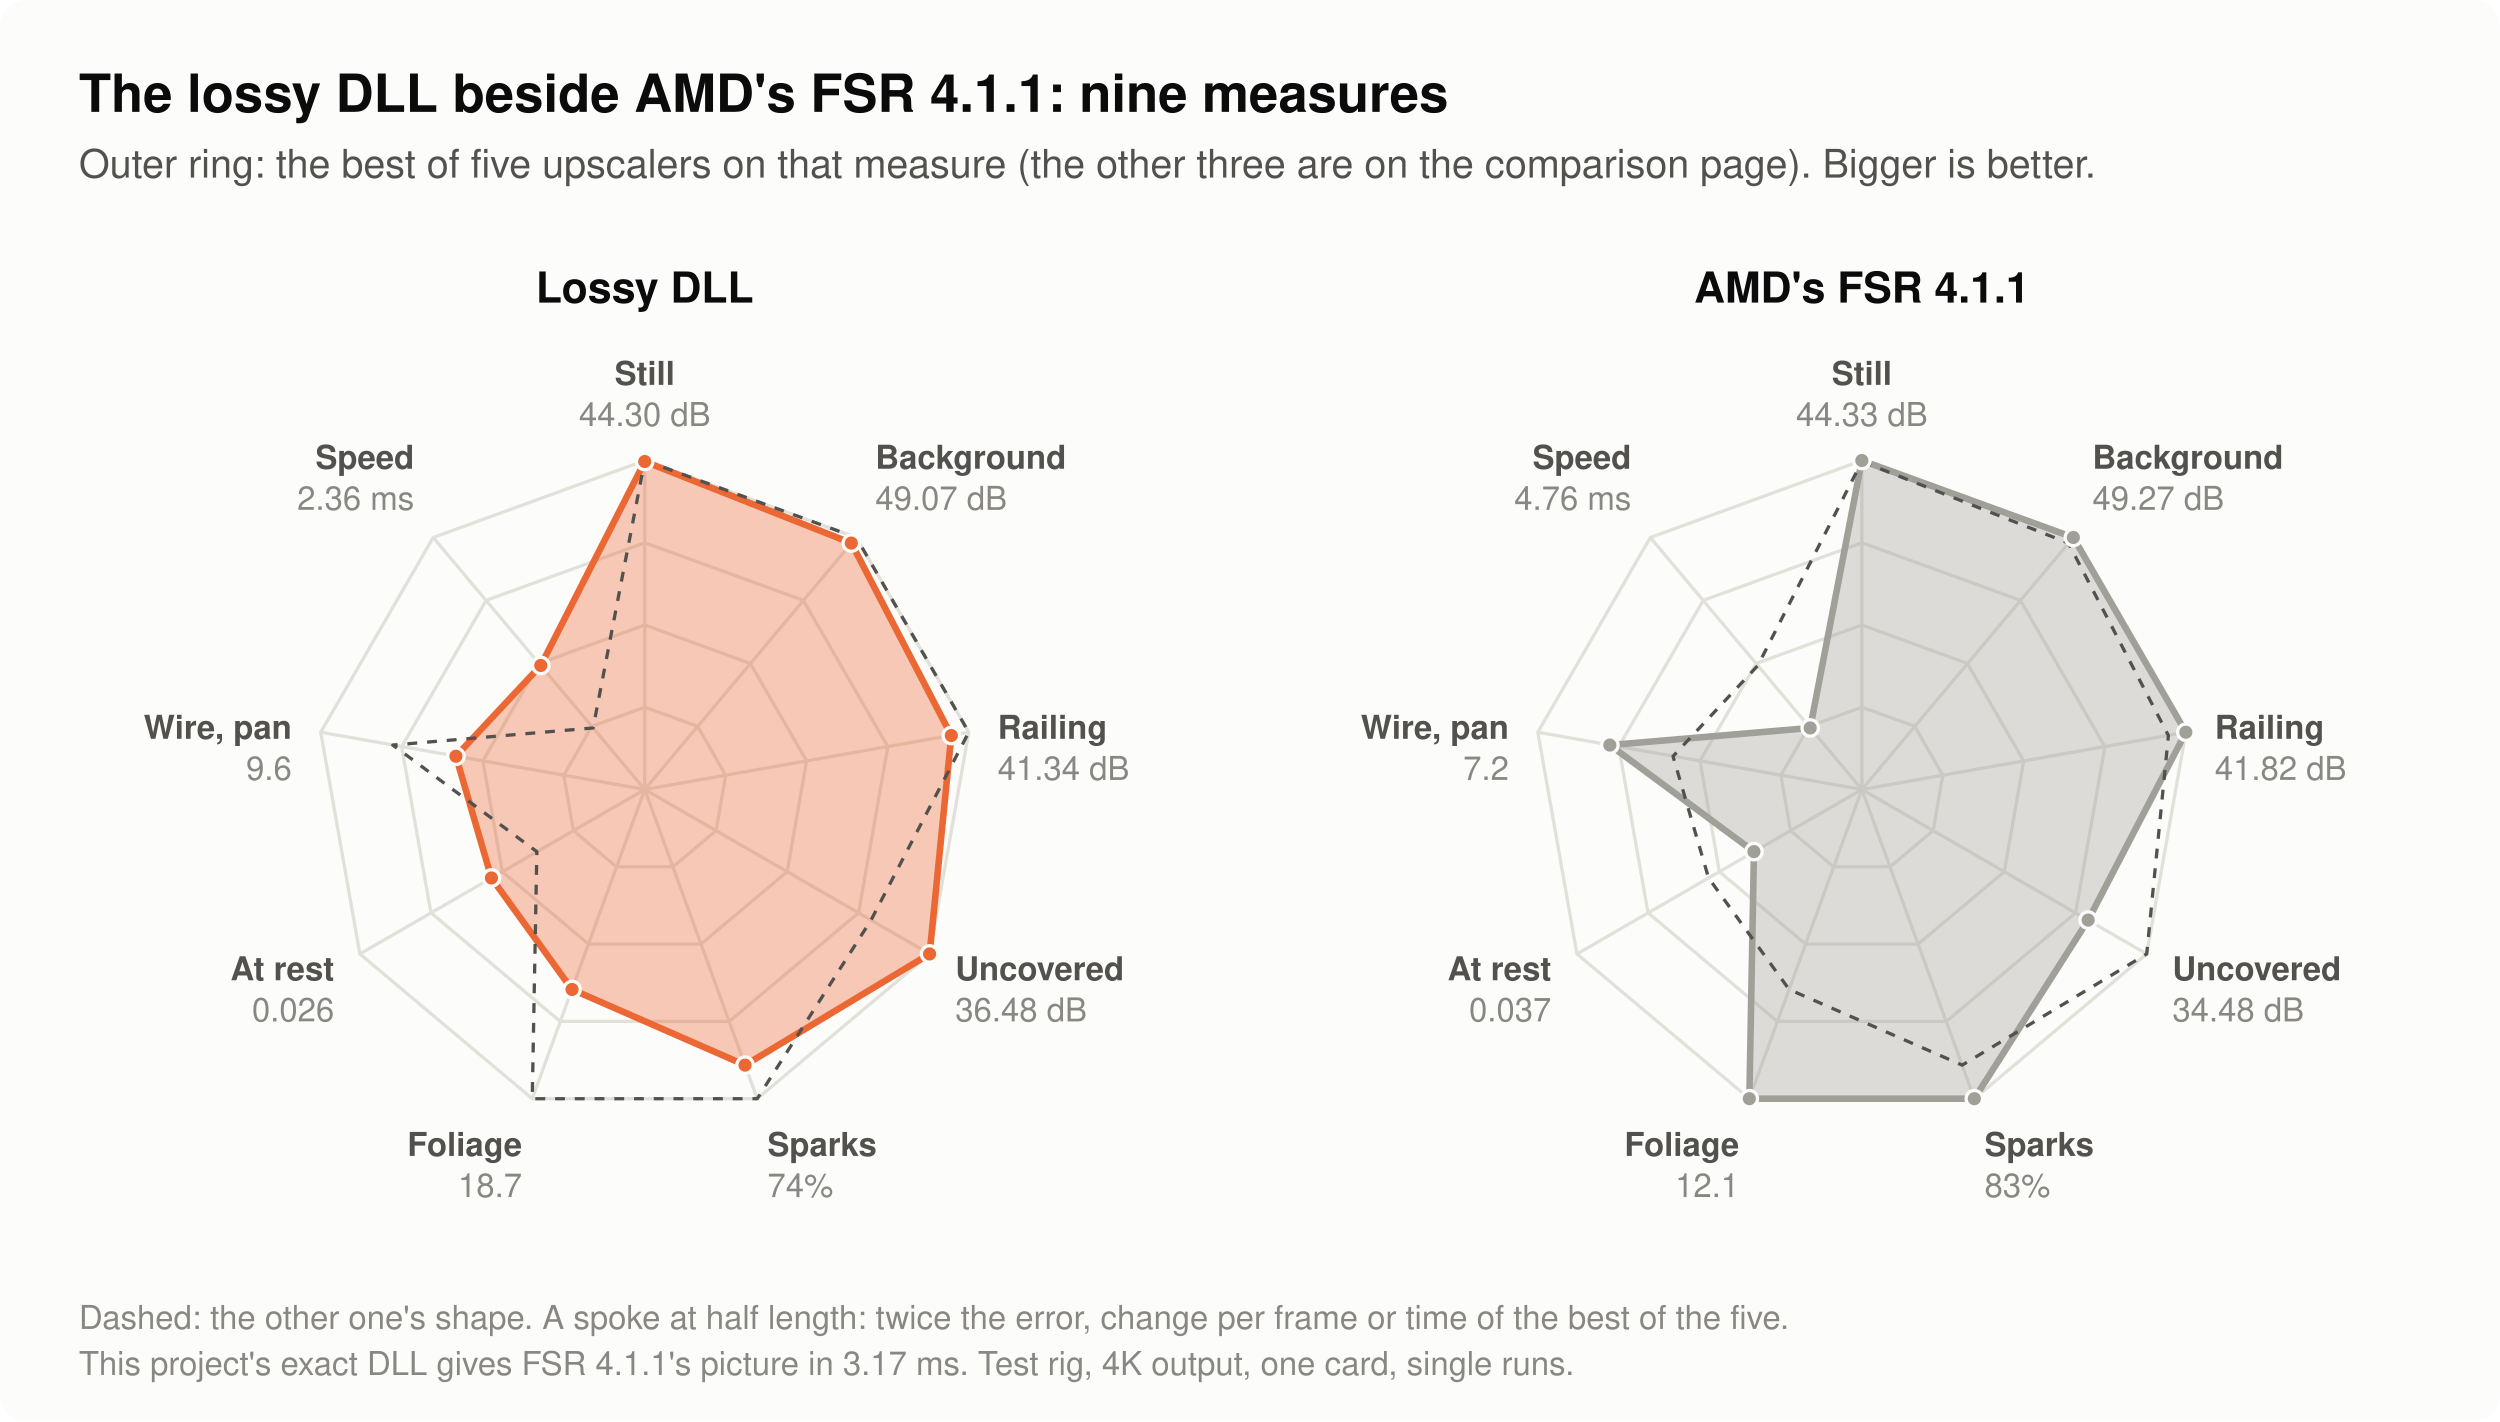
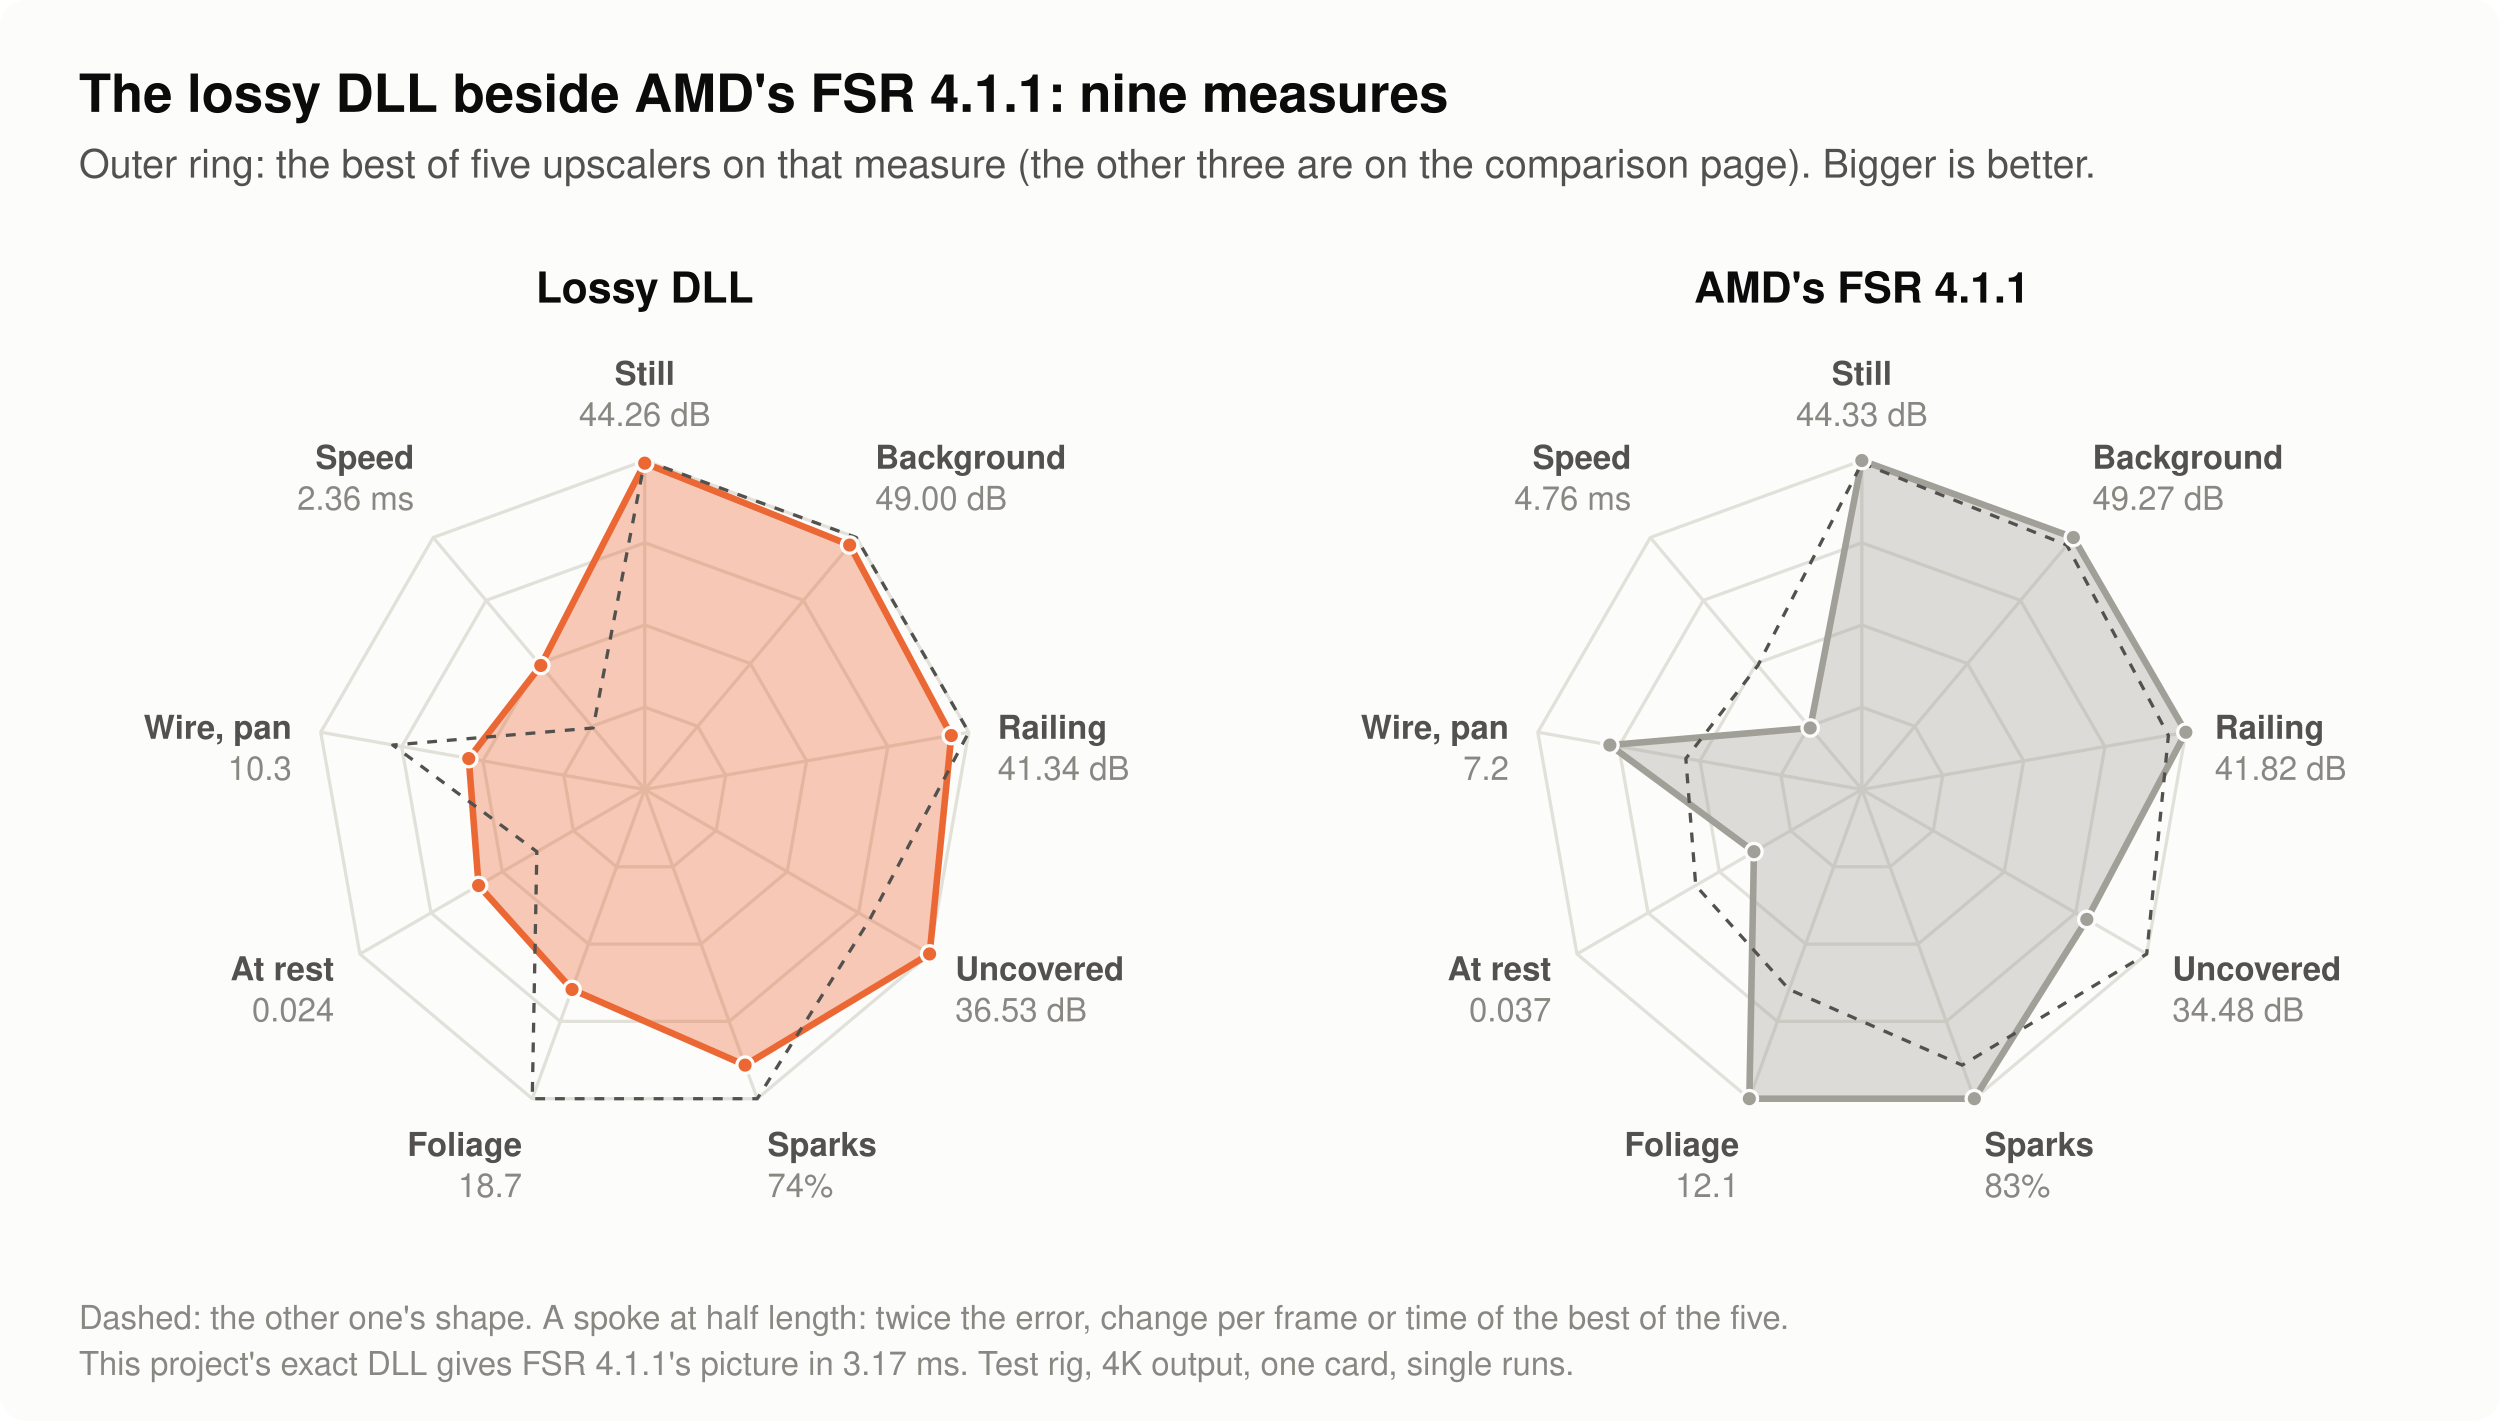
- <svg xmlns="http://www.w3.org/2000/svg" width="760" height="432" viewBox="0 0 760 432" role="img" aria-label="Two radar charts with nine spokes each, the lossy DLL and AMD's FSR 4.1.1; on every spoke the best of five upscalers (these two, FSR 3.1, HelixSR and XeSS) would reach the outer ring, so a larger shape is better. Still picture: accuracy (dB): Lossy 44.30 dB, FSR 4.1.1 44.33 dB. Moving background: accuracy (dB): Lossy 49.07 dB, FSR 4.1.1 49.27 dB. Thin railing in motion: accuracy (dB): Lossy 41.34 dB, FSR 4.1.1 41.82 dB. Areas a moving object has just uncovered: accuracy (dB): Lossy 36.48 dB, FSR 4.1.1 34.48 dB. Tiny fast sparks: share of their brightness shown (%): Lossy 74%, FSR 4.1.1 83%. Leaves swaying without motion vectors: error (of 255): Lossy 18.7, FSR 4.1.1 12.1. Still picture: change per frame (of 255): Lossy 0.026, FSR 4.1.1 0.037. Thin wire under a slow pan: change per frame (of 255): Lossy 9.6, FSR 4.1.1 7.2. Time per upscale call at 3840x2160 (ms): Lossy 2.36 ms, FSR 4.1.1 4.76 ms.">
+ <svg xmlns="http://www.w3.org/2000/svg" width="760" height="432" viewBox="0 0 760 432" role="img" aria-label="Two radar charts with nine spokes each, the lossy DLL and AMD's FSR 4.1.1; on every spoke the best of five upscalers (these two, FSR 3.1, HelixSR and XeSS) would reach the outer ring, so a larger shape is better. Still picture: accuracy (dB): Lossy 44.26 dB, FSR 4.1.1 44.33 dB. Moving background: accuracy (dB): Lossy 49.00 dB, FSR 4.1.1 49.27 dB. Thin railing in motion: accuracy (dB): Lossy 41.34 dB, FSR 4.1.1 41.82 dB. Areas a moving object has just uncovered: accuracy (dB): Lossy 36.53 dB, FSR 4.1.1 34.48 dB. Tiny fast sparks: share of their brightness shown (%): Lossy 74%, FSR 4.1.1 83%. Leaves swaying without motion vectors: error (of 255): Lossy 18.7, FSR 4.1.1 12.1. Still picture: change per frame (of 255): Lossy 0.024, FSR 4.1.1 0.037. Thin wire under a slow pan: change per frame (of 255): Lossy 10.3, FSR 4.1.1 7.2. Time per upscale call at 3840x2160 (ms): Lossy 2.36 ms, FSR 4.1.1 4.76 ms.">
  <rect x="0.0" y="0.0" width="760.0" height="432.0" rx="8" fill="#fcfcfb" />
  <text x="24.0" y="34.0" font-family="-apple-system, 'Segoe UI', Helvetica, Arial, sans-serif" font-size="16" font-weight="600" text-anchor="start" fill="#0b0b0b">The lossy DLL beside AMD's FSR 4.1.1: nine measures</text>
  <text x="24.0" y="54.0" font-family="-apple-system, 'Segoe UI', Helvetica, Arial, sans-serif" font-size="12" text-anchor="start" fill="#52514e">Outer ring: the best of five upscalers on that measure (the other three are on the comparison page). Bigger is better.</text>
  <text x="196.0" y="92.0" font-family="-apple-system, 'Segoe UI', Helvetica, Arial, sans-serif" font-size="13" font-weight="600" text-anchor="middle" fill="#0b0b0b">Lossy DLL</text>
  <polygon points="196.0,215.0 212.1,220.8 220.6,235.7 217.7,252.5 204.6,263.5 187.4,263.5 174.3,252.5 171.4,235.7 179.9,220.8" fill="none" stroke="#e1e0d9" stroke-width="1" />
  <polygon points="196.0,190.0 228.1,201.7 245.2,231.3 239.3,265.0 213.1,287.0 178.9,287.0 152.7,265.0 146.8,231.3 163.9,201.7" fill="none" stroke="#e1e0d9" stroke-width="1" />
  <polygon points="196.0,165.0 244.2,182.5 269.9,227.0 261.0,277.5 221.7,310.5 170.3,310.5 131.0,277.5 122.1,227.0 147.8,182.5" fill="none" stroke="#e1e0d9" stroke-width="1" />
  <polygon points="196.0,140.0 260.3,163.4 294.5,222.6 282.6,290.0 230.2,334.0 161.8,334.0 109.4,290.0 97.5,222.6 131.7,163.4" fill="none" stroke="#e1e0d9" stroke-width="1" />
  <line x1="196.0" y1="240.0" x2="196.0" y2="140.0" stroke="#e1e0d9" stroke-width="1" />
  <line x1="196.0" y1="240.0" x2="260.3" y2="163.4" stroke="#e1e0d9" stroke-width="1" />
  <line x1="196.0" y1="240.0" x2="294.5" y2="222.6" stroke="#e1e0d9" stroke-width="1" />
  <line x1="196.0" y1="240.0" x2="282.6" y2="290.0" stroke="#e1e0d9" stroke-width="1" />
  <line x1="196.0" y1="240.0" x2="230.2" y2="334.0" stroke="#e1e0d9" stroke-width="1" />
  <line x1="196.0" y1="240.0" x2="161.8" y2="334.0" stroke="#e1e0d9" stroke-width="1" />
  <line x1="196.0" y1="240.0" x2="109.4" y2="290.0" stroke="#e1e0d9" stroke-width="1" />
  <line x1="196.0" y1="240.0" x2="97.5" y2="222.6" stroke="#e1e0d9" stroke-width="1" />
  <line x1="196.0" y1="240.0" x2="131.7" y2="163.4" stroke="#e1e0d9" stroke-width="1" />
-   <polygon points="196.0,140.3 258.8,165.1 289.2,223.6 282.6,290.0 226.5,323.8 173.9,300.8 149.4,266.9 138.6,229.9 164.4,202.3" fill="#eb6834" fill-opacity="0.35" stroke="#eb6834" stroke-width="2" stroke-linejoin="round" />
-   <polygon points="196.0,140.0 260.3,163.4 294.5,222.6 264.8,279.7 230.2,334.0 161.8,334.0 163.2,258.9 119.4,226.5 180.3,221.3" fill="none" stroke="#52514e" stroke-width="1" stroke-dasharray="3 3" stroke-linejoin="round" />
-   <circle cx="196.0" cy="140.3" r="2.5" fill="#eb6834" stroke="#fcfcfb" stroke-width="1" />
-   <circle cx="258.8" cy="165.1" r="2.5" fill="#eb6834" stroke="#fcfcfb" stroke-width="1" />
+   <polygon points="196.0,140.8 258.3,165.7 289.2,223.6 282.6,290.0 226.5,323.8 173.9,300.8 145.5,269.2 142.5,230.6 164.4,202.3" fill="#eb6834" fill-opacity="0.35" stroke="#eb6834" stroke-width="2" stroke-linejoin="round" />
+   <polygon points="196.0,140.0 260.3,163.4 294.5,222.6 264.4,279.5 230.2,334.0 161.8,334.0 163.2,258.9 119.4,226.5 180.3,221.3" fill="none" stroke="#52514e" stroke-width="1" stroke-dasharray="3 3" stroke-linejoin="round" />
+   <circle cx="196.0" cy="140.8" r="2.5" fill="#eb6834" stroke="#fcfcfb" stroke-width="1" />
+   <circle cx="258.3" cy="165.7" r="2.5" fill="#eb6834" stroke="#fcfcfb" stroke-width="1" />
  <circle cx="289.2" cy="223.6" r="2.5" fill="#eb6834" stroke="#fcfcfb" stroke-width="1" />
  <circle cx="282.6" cy="290.0" r="2.5" fill="#eb6834" stroke="#fcfcfb" stroke-width="1" />
  <circle cx="226.5" cy="323.8" r="2.5" fill="#eb6834" stroke="#fcfcfb" stroke-width="1" />
  <circle cx="173.9" cy="300.8" r="2.5" fill="#eb6834" stroke="#fcfcfb" stroke-width="1" />
-   <circle cx="149.4" cy="266.9" r="2.5" fill="#eb6834" stroke="#fcfcfb" stroke-width="1" />
-   <circle cx="138.6" cy="229.9" r="2.5" fill="#eb6834" stroke="#fcfcfb" stroke-width="1" />
+   <circle cx="145.5" cy="269.2" r="2.5" fill="#eb6834" stroke="#fcfcfb" stroke-width="1" />
+   <circle cx="142.5" cy="230.6" r="2.5" fill="#eb6834" stroke="#fcfcfb" stroke-width="1" />
  <circle cx="164.4" cy="202.3" r="2.5" fill="#eb6834" stroke="#fcfcfb" stroke-width="1" />
  <text x="196.0" y="117.0" font-family="-apple-system, 'Segoe UI', Helvetica, Arial, sans-serif" font-size="10" font-weight="600" text-anchor="middle" fill="#52514e">Still</text>
-   <text x="196.0" y="129.5" font-family="-apple-system, 'Segoe UI', Helvetica, Arial, sans-serif" font-size="10" text-anchor="middle" fill="#898781">44.30 dB</text>
+   <text x="196.0" y="129.5" font-family="-apple-system, 'Segoe UI', Helvetica, Arial, sans-serif" font-size="10" text-anchor="middle" fill="#898781">44.26 dB</text>
  <text x="266.1" y="142.5" font-family="-apple-system, 'Segoe UI', Helvetica, Arial, sans-serif" font-size="10" font-weight="600" text-anchor="start" fill="#52514e">Background</text>
-   <text x="266.1" y="155.0" font-family="-apple-system, 'Segoe UI', Helvetica, Arial, sans-serif" font-size="10" text-anchor="start" fill="#898781">49.07 dB</text>
+   <text x="266.1" y="155.0" font-family="-apple-system, 'Segoe UI', Helvetica, Arial, sans-serif" font-size="10" text-anchor="start" fill="#898781">49.00 dB</text>
  <text x="303.3" y="224.6" font-family="-apple-system, 'Segoe UI', Helvetica, Arial, sans-serif" font-size="10" font-weight="600" text-anchor="start" fill="#52514e">Railing</text>
  <text x="303.3" y="237.1" font-family="-apple-system, 'Segoe UI', Helvetica, Arial, sans-serif" font-size="10" text-anchor="start" fill="#898781">41.34 dB</text>
  <text x="290.4" y="298.0" font-family="-apple-system, 'Segoe UI', Helvetica, Arial, sans-serif" font-size="10" font-weight="600" text-anchor="start" fill="#52514e">Uncovered</text>
-   <text x="290.4" y="310.5" font-family="-apple-system, 'Segoe UI', Helvetica, Arial, sans-serif" font-size="10" text-anchor="start" fill="#898781">36.48 dB</text>
+   <text x="290.4" y="310.5" font-family="-apple-system, 'Segoe UI', Helvetica, Arial, sans-serif" font-size="10" text-anchor="start" fill="#898781">36.53 dB</text>
  <text x="233.3" y="351.4" font-family="-apple-system, 'Segoe UI', Helvetica, Arial, sans-serif" font-size="10" font-weight="600" text-anchor="start" fill="#52514e">Sparks</text>
  <text x="233.3" y="363.9" font-family="-apple-system, 'Segoe UI', Helvetica, Arial, sans-serif" font-size="10" text-anchor="start" fill="#898781">74%</text>
  <text x="158.7" y="351.4" font-family="-apple-system, 'Segoe UI', Helvetica, Arial, sans-serif" font-size="10" font-weight="600" text-anchor="end" fill="#52514e">Foliage</text>
  <text x="158.7" y="363.9" font-family="-apple-system, 'Segoe UI', Helvetica, Arial, sans-serif" font-size="10" text-anchor="end" fill="#898781">18.7</text>
  <text x="101.6" y="298.0" font-family="-apple-system, 'Segoe UI', Helvetica, Arial, sans-serif" font-size="10" font-weight="600" text-anchor="end" fill="#52514e">At rest</text>
-   <text x="101.6" y="310.5" font-family="-apple-system, 'Segoe UI', Helvetica, Arial, sans-serif" font-size="10" text-anchor="end" fill="#898781">0.026</text>
+   <text x="101.6" y="310.5" font-family="-apple-system, 'Segoe UI', Helvetica, Arial, sans-serif" font-size="10" text-anchor="end" fill="#898781">0.024</text>
  <text x="88.7" y="224.6" font-family="-apple-system, 'Segoe UI', Helvetica, Arial, sans-serif" font-size="10" font-weight="600" text-anchor="end" fill="#52514e">Wire, pan</text>
-   <text x="88.7" y="237.1" font-family="-apple-system, 'Segoe UI', Helvetica, Arial, sans-serif" font-size="10" text-anchor="end" fill="#898781">9.6</text>
+   <text x="88.7" y="237.1" font-family="-apple-system, 'Segoe UI', Helvetica, Arial, sans-serif" font-size="10" text-anchor="end" fill="#898781">10.3</text>
  <text x="125.9" y="142.5" font-family="-apple-system, 'Segoe UI', Helvetica, Arial, sans-serif" font-size="10" font-weight="600" text-anchor="end" fill="#52514e">Speed</text>
  <text x="125.9" y="155.0" font-family="-apple-system, 'Segoe UI', Helvetica, Arial, sans-serif" font-size="10" text-anchor="end" fill="#898781">2.36 ms</text>
  <text x="566.0" y="92.0" font-family="-apple-system, 'Segoe UI', Helvetica, Arial, sans-serif" font-size="13" font-weight="600" text-anchor="middle" fill="#0b0b0b">AMD's FSR 4.1.1</text>
  <polygon points="566.0,215.0 582.1,220.8 590.6,235.7 587.7,252.5 574.6,263.5 557.4,263.5 544.3,252.5 541.4,235.7 549.9,220.8" fill="none" stroke="#e1e0d9" stroke-width="1" />
  <polygon points="566.0,190.0 598.1,201.7 615.2,231.3 609.3,265.0 583.1,287.0 548.9,287.0 522.7,265.0 516.8,231.3 533.9,201.7" fill="none" stroke="#e1e0d9" stroke-width="1" />
  <polygon points="566.0,165.0 614.2,182.5 639.9,227.0 631.0,277.5 591.7,310.5 540.3,310.5 501.0,277.5 492.1,227.0 517.8,182.5" fill="none" stroke="#e1e0d9" stroke-width="1" />
  <polygon points="566.0,140.0 630.3,163.4 664.5,222.6 652.6,290.0 600.2,334.0 531.8,334.0 479.4,290.0 467.5,222.6 501.7,163.4" fill="none" stroke="#e1e0d9" stroke-width="1" />
  <line x1="566.0" y1="240.0" x2="566.0" y2="140.0" stroke="#e1e0d9" stroke-width="1" />
  <line x1="566.0" y1="240.0" x2="630.3" y2="163.4" stroke="#e1e0d9" stroke-width="1" />
  <line x1="566.0" y1="240.0" x2="664.5" y2="222.6" stroke="#e1e0d9" stroke-width="1" />
  <line x1="566.0" y1="240.0" x2="652.6" y2="290.0" stroke="#e1e0d9" stroke-width="1" />
  <line x1="566.0" y1="240.0" x2="600.2" y2="334.0" stroke="#e1e0d9" stroke-width="1" />
  <line x1="566.0" y1="240.0" x2="531.8" y2="334.0" stroke="#e1e0d9" stroke-width="1" />
  <line x1="566.0" y1="240.0" x2="479.4" y2="290.0" stroke="#e1e0d9" stroke-width="1" />
  <line x1="566.0" y1="240.0" x2="467.5" y2="222.6" stroke="#e1e0d9" stroke-width="1" />
  <line x1="566.0" y1="240.0" x2="501.7" y2="163.4" stroke="#e1e0d9" stroke-width="1" />
-   <polygon points="566.0,140.0 630.3,163.4 664.5,222.6 634.8,279.7 600.2,334.0 531.8,334.0 533.2,258.9 489.4,226.5 550.3,221.3" fill="#a09f98" fill-opacity="0.35" stroke="#a09f98" stroke-width="2" stroke-linejoin="round" />
-   <polygon points="566.0,140.3 628.8,165.1 659.2,223.6 652.6,290.0 596.5,323.8 543.9,300.8 519.4,266.9 508.6,229.9 534.4,202.3" fill="none" stroke="#52514e" stroke-width="1" stroke-dasharray="3 3" stroke-linejoin="round" />
+   <polygon points="566.0,140.0 630.3,163.4 664.5,222.6 634.4,279.5 600.2,334.0 531.8,334.0 533.2,258.9 489.4,226.5 550.3,221.3" fill="#a09f98" fill-opacity="0.35" stroke="#a09f98" stroke-width="2" stroke-linejoin="round" />
+   <polygon points="566.0,140.8 628.3,165.7 659.2,223.6 652.6,290.0 596.5,323.8 543.9,300.8 515.5,269.2 512.5,230.6 534.4,202.3" fill="none" stroke="#52514e" stroke-width="1" stroke-dasharray="3 3" stroke-linejoin="round" />
  <circle cx="566.0" cy="140.0" r="2.5" fill="#a09f98" stroke="#fcfcfb" stroke-width="1" />
  <circle cx="630.3" cy="163.4" r="2.5" fill="#a09f98" stroke="#fcfcfb" stroke-width="1" />
  <circle cx="664.5" cy="222.6" r="2.5" fill="#a09f98" stroke="#fcfcfb" stroke-width="1" />
-   <circle cx="634.8" cy="279.7" r="2.5" fill="#a09f98" stroke="#fcfcfb" stroke-width="1" />
+   <circle cx="634.4" cy="279.5" r="2.5" fill="#a09f98" stroke="#fcfcfb" stroke-width="1" />
  <circle cx="600.2" cy="334.0" r="2.5" fill="#a09f98" stroke="#fcfcfb" stroke-width="1" />
  <circle cx="531.8" cy="334.0" r="2.5" fill="#a09f98" stroke="#fcfcfb" stroke-width="1" />
  <circle cx="533.2" cy="258.9" r="2.5" fill="#a09f98" stroke="#fcfcfb" stroke-width="1" />
  <circle cx="489.4" cy="226.5" r="2.5" fill="#a09f98" stroke="#fcfcfb" stroke-width="1" />
  <circle cx="550.3" cy="221.3" r="2.5" fill="#a09f98" stroke="#fcfcfb" stroke-width="1" />
  <text x="566.0" y="117.0" font-family="-apple-system, 'Segoe UI', Helvetica, Arial, sans-serif" font-size="10" font-weight="600" text-anchor="middle" fill="#52514e">Still</text>
  <text x="566.0" y="129.5" font-family="-apple-system, 'Segoe UI', Helvetica, Arial, sans-serif" font-size="10" text-anchor="middle" fill="#898781">44.33 dB</text>
  <text x="636.1" y="142.5" font-family="-apple-system, 'Segoe UI', Helvetica, Arial, sans-serif" font-size="10" font-weight="600" text-anchor="start" fill="#52514e">Background</text>
  <text x="636.1" y="155.0" font-family="-apple-system, 'Segoe UI', Helvetica, Arial, sans-serif" font-size="10" text-anchor="start" fill="#898781">49.27 dB</text>
  <text x="673.3" y="224.6" font-family="-apple-system, 'Segoe UI', Helvetica, Arial, sans-serif" font-size="10" font-weight="600" text-anchor="start" fill="#52514e">Railing</text>
  <text x="673.3" y="237.1" font-family="-apple-system, 'Segoe UI', Helvetica, Arial, sans-serif" font-size="10" text-anchor="start" fill="#898781">41.82 dB</text>
  <text x="660.4" y="298.0" font-family="-apple-system, 'Segoe UI', Helvetica, Arial, sans-serif" font-size="10" font-weight="600" text-anchor="start" fill="#52514e">Uncovered</text>
  <text x="660.4" y="310.5" font-family="-apple-system, 'Segoe UI', Helvetica, Arial, sans-serif" font-size="10" text-anchor="start" fill="#898781">34.48 dB</text>
  <text x="603.3" y="351.4" font-family="-apple-system, 'Segoe UI', Helvetica, Arial, sans-serif" font-size="10" font-weight="600" text-anchor="start" fill="#52514e">Sparks</text>
  <text x="603.3" y="363.9" font-family="-apple-system, 'Segoe UI', Helvetica, Arial, sans-serif" font-size="10" text-anchor="start" fill="#898781">83%</text>
  <text x="528.7" y="351.4" font-family="-apple-system, 'Segoe UI', Helvetica, Arial, sans-serif" font-size="10" font-weight="600" text-anchor="end" fill="#52514e">Foliage</text>
  <text x="528.7" y="363.9" font-family="-apple-system, 'Segoe UI', Helvetica, Arial, sans-serif" font-size="10" text-anchor="end" fill="#898781">12.1</text>
  <text x="471.6" y="298.0" font-family="-apple-system, 'Segoe UI', Helvetica, Arial, sans-serif" font-size="10" font-weight="600" text-anchor="end" fill="#52514e">At rest</text>
  <text x="471.6" y="310.5" font-family="-apple-system, 'Segoe UI', Helvetica, Arial, sans-serif" font-size="10" text-anchor="end" fill="#898781">0.037</text>
  <text x="458.7" y="224.6" font-family="-apple-system, 'Segoe UI', Helvetica, Arial, sans-serif" font-size="10" font-weight="600" text-anchor="end" fill="#52514e">Wire, pan</text>
  <text x="458.7" y="237.1" font-family="-apple-system, 'Segoe UI', Helvetica, Arial, sans-serif" font-size="10" text-anchor="end" fill="#898781">7.2</text>
  <text x="495.9" y="142.5" font-family="-apple-system, 'Segoe UI', Helvetica, Arial, sans-serif" font-size="10" font-weight="600" text-anchor="end" fill="#52514e">Speed</text>
  <text x="495.9" y="155.0" font-family="-apple-system, 'Segoe UI', Helvetica, Arial, sans-serif" font-size="10" text-anchor="end" fill="#898781">4.76 ms</text>
  <text x="24.0" y="404.0" font-family="-apple-system, 'Segoe UI', Helvetica, Arial, sans-serif" font-size="10" text-anchor="start" fill="#898781">Dashed: the other one's shape. A spoke at half length: twice the error, change per frame or time of the best of the five.</text>
  <text x="24.0" y="418.0" font-family="-apple-system, 'Segoe UI', Helvetica, Arial, sans-serif" font-size="10" text-anchor="start" fill="#898781">This project's exact DLL gives FSR 4.1.1's picture in 3.17 ms. Test rig, 4K output, one card, single runs.</text>
</svg>
